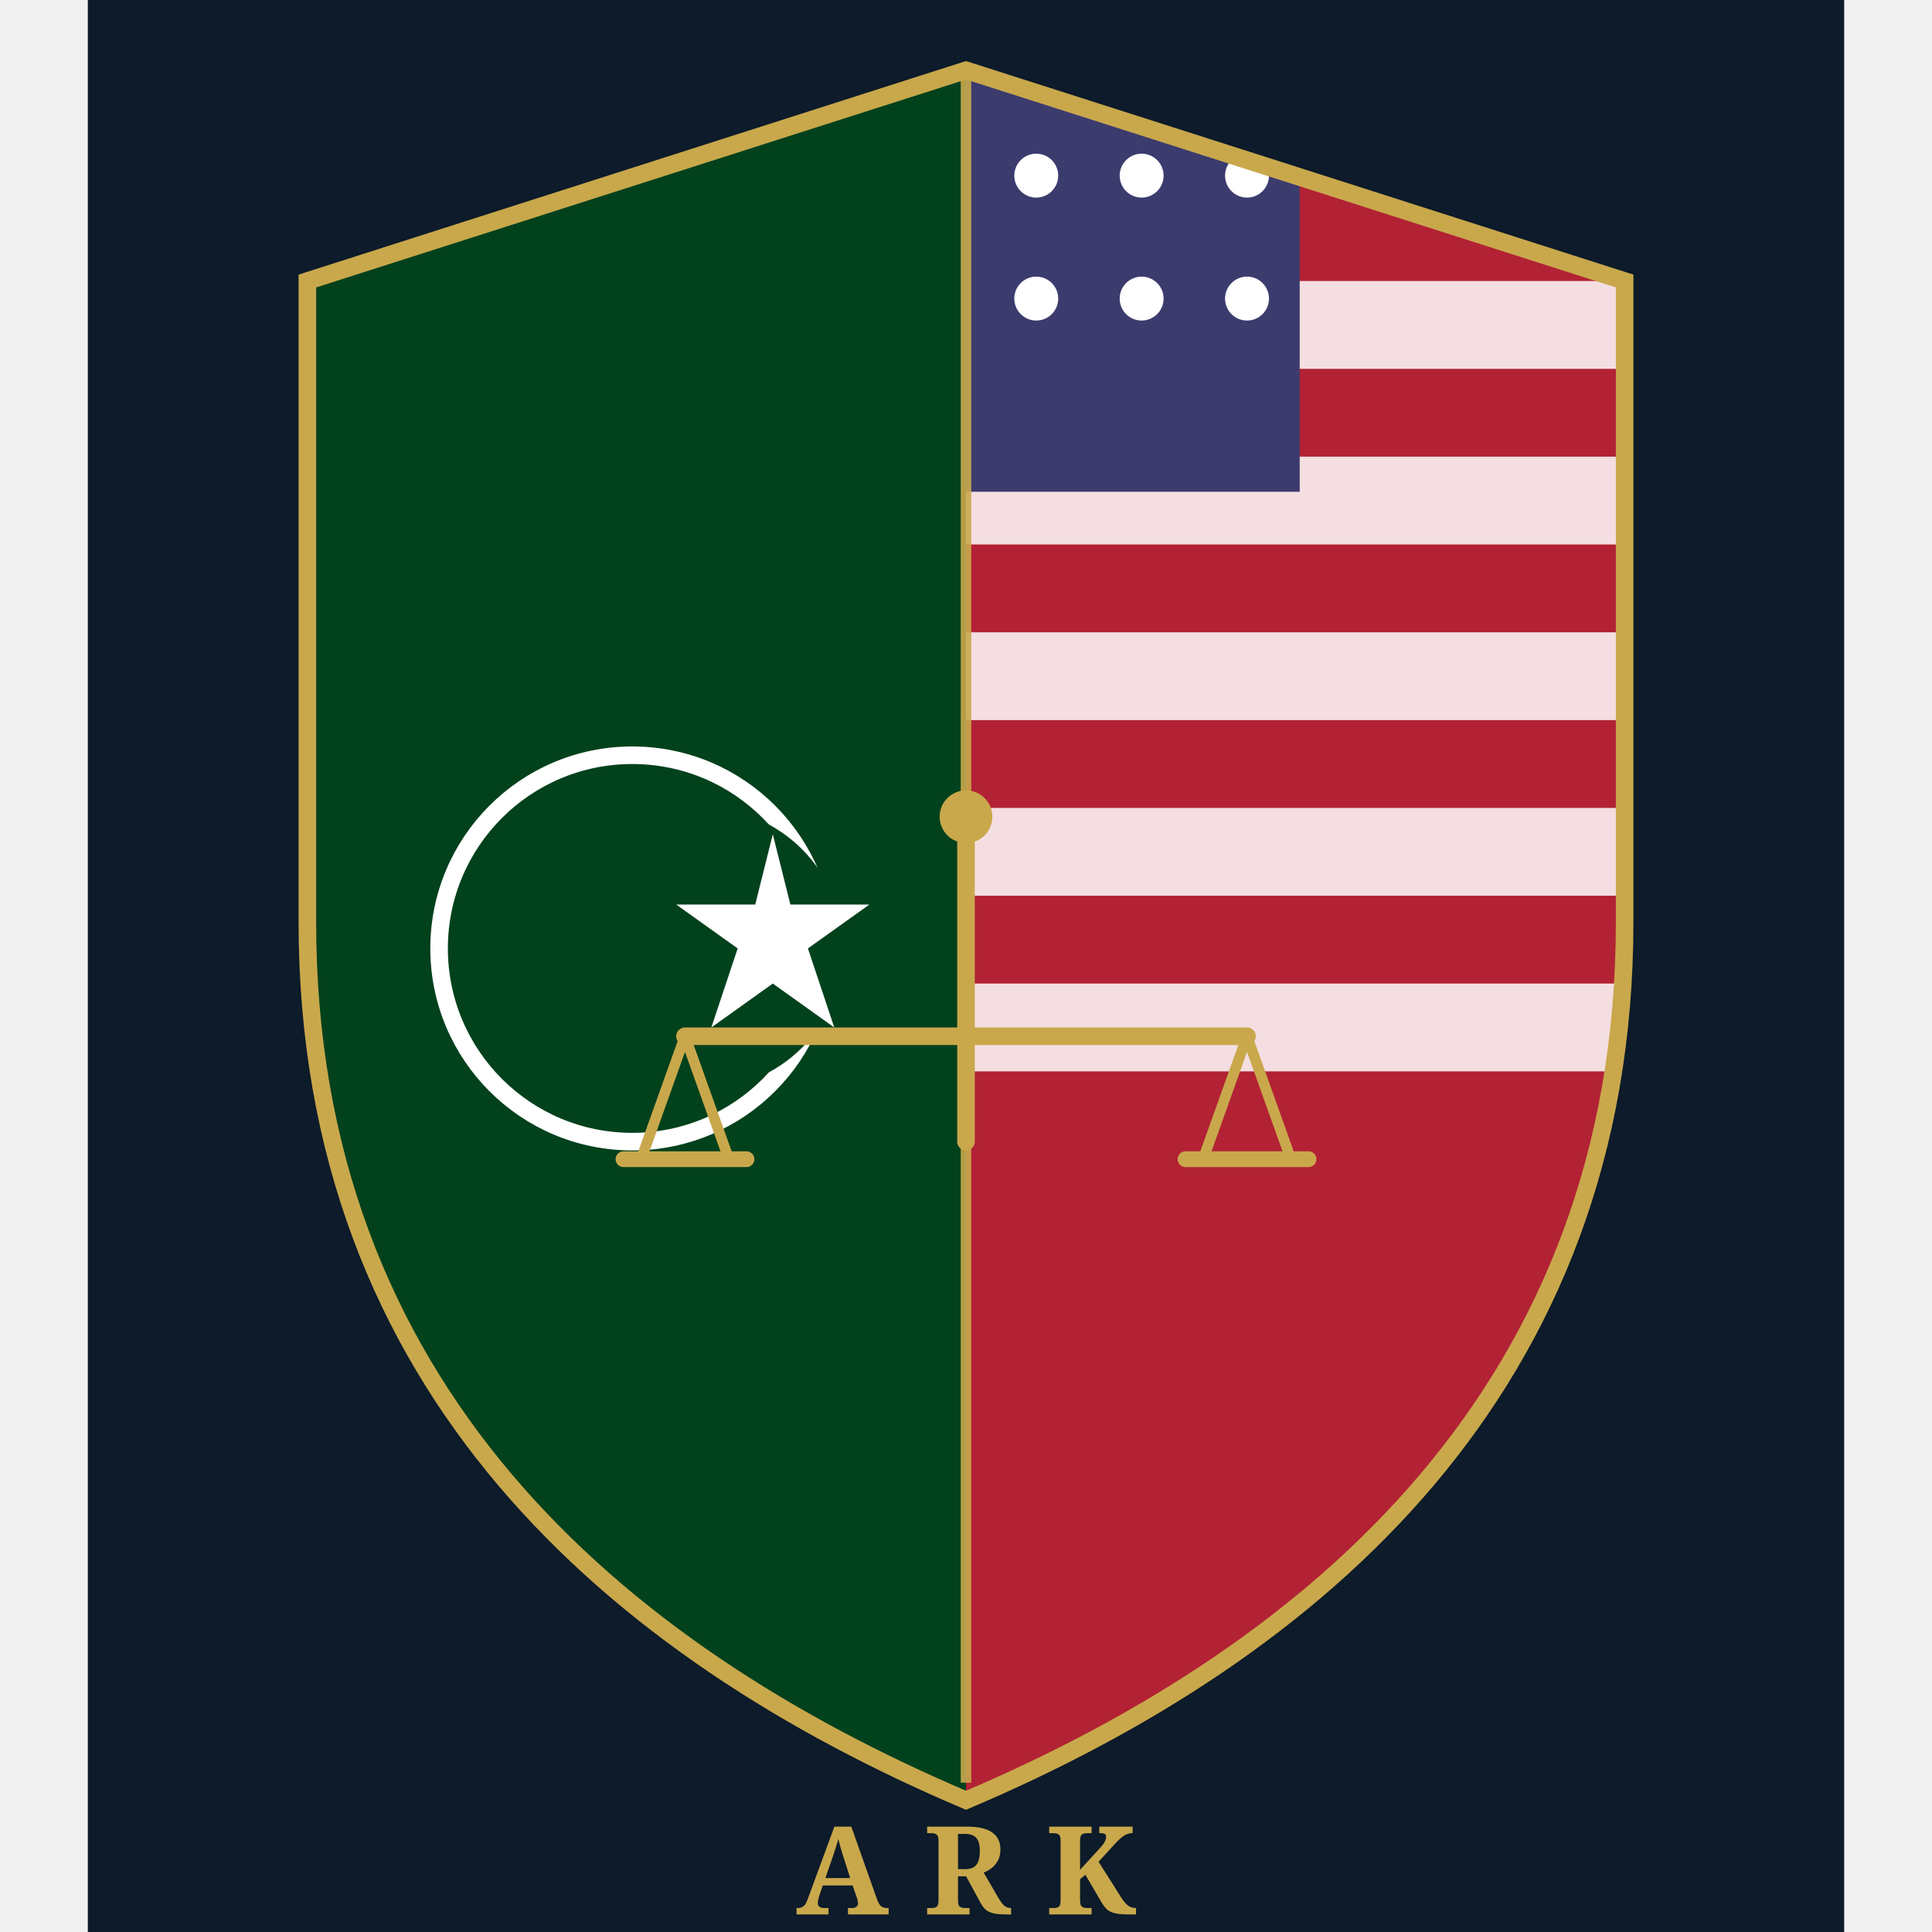
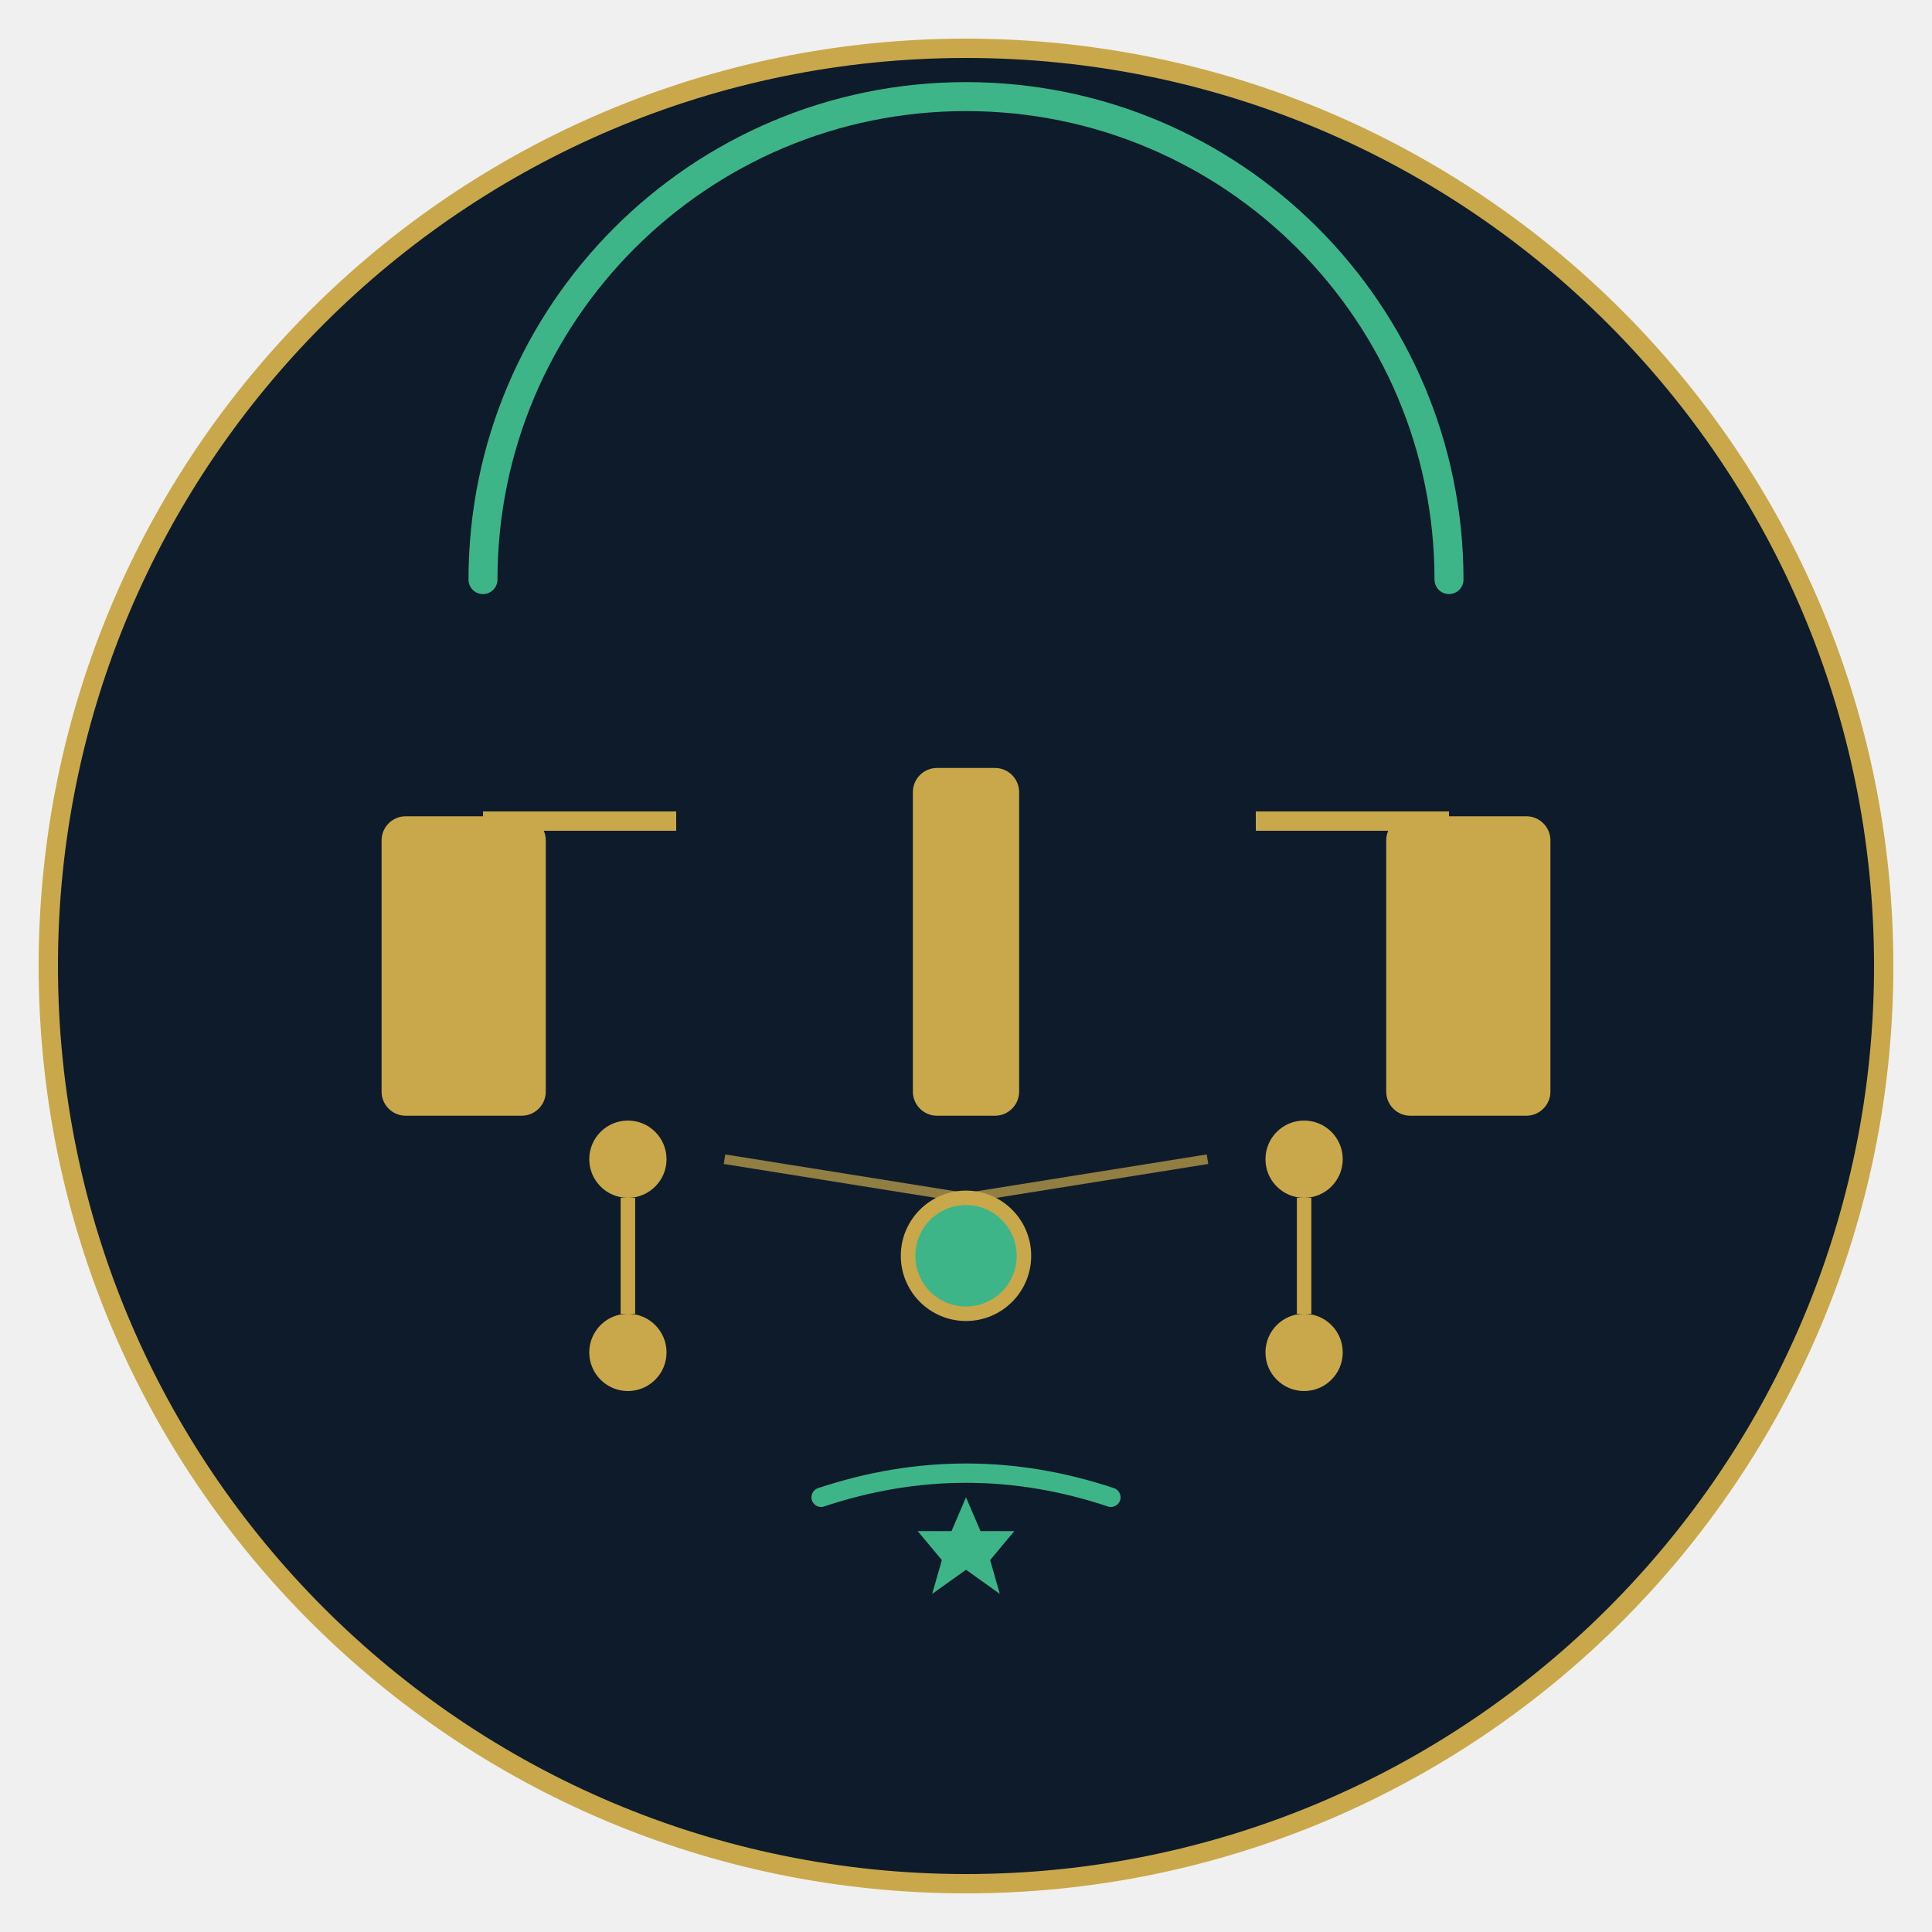
- <svg xmlns="http://www.w3.org/2000/svg" width="64" height="64" viewBox="0 0 200 220">
-   <defs>
-     <clipPath id="sc">
-       <path d="M100 8 L175 32 L175 105 C175 158 140 188 100 205 C60 188 25 158 25 105 L25 32 Z" />
-     </clipPath>
-   </defs>
-   <rect width="200" height="220" fill="#0D1B2A" />
-   <path d="M100 8 L175 32 L175 105 C175 158 140 188 100 205 C60 188 25 158 25 105 L25 32 Z" fill="#0D1B2A" />
-   <rect x="25" y="8" width="75" height="200" fill="#01411C" clip-path="url(#sc)" />
-   <rect x="100" y="8" width="75" height="200" fill="#B22234" clip-path="url(#sc)" />
-   <rect x="100" y="32" width="75" height="10" fill="white" opacity="0.85" clip-path="url(#sc)" />
-   <rect x="100" y="52" width="75" height="10" fill="white" opacity="0.85" clip-path="url(#sc)" />
-   <rect x="100" y="72" width="75" height="10" fill="white" opacity="0.85" clip-path="url(#sc)" />
-   <rect x="100" y="92" width="75" height="10" fill="white" opacity="0.85" clip-path="url(#sc)" />
-   <rect x="100" y="112" width="75" height="10" fill="white" opacity="0.85" clip-path="url(#sc)" />
-   <rect x="100" y="8" width="38" height="48" fill="#3C3B6E" clip-path="url(#sc)" />
-   <circle cx="108" cy="20" r="2.5" fill="white" />
-   <circle cx="120" cy="20" r="2.5" fill="white" />
-   <circle cx="132" cy="20" r="2.5" fill="white" />
-   <circle cx="108" cy="34" r="2.5" fill="white" />
-   <circle cx="120" cy="34" r="2.5" fill="white" />
-   <circle cx="132" cy="34" r="2.5" fill="white" />
-   <circle cx="62" cy="108" r="22" fill="none" stroke="white" stroke-width="2" clip-path="url(#sc)" />
-   <circle cx="70" cy="108" r="16" fill="#01411C" clip-path="url(#sc)" />
-   <polygon points="78,95 80,103 89,103 82,108 85,117 78,112 71,117 74,108 67,103 76,103" fill="white" clip-path="url(#sc)" />
-   <line x1="100" y1="9" x2="100" y2="203" stroke="#C9A84C" stroke-width="1.2" opacity="0.9" />
-   <g transform="translate(100,118)">
-     <line x1="-32" y1="0" x2="32" y2="0" stroke="#C9A84C" stroke-width="2" stroke-linecap="round" />
-     <line x1="0" y1="-22" x2="0" y2="12" stroke="#C9A84C" stroke-width="2" stroke-linecap="round" />
-     <circle cx="0" cy="-25" r="3" fill="#C9A84C" />
-     <line x1="-32" y1="0" x2="-27" y2="14" stroke="#C9A84C" stroke-width="1.2" stroke-linecap="round" />
-     <line x1="-32" y1="0" x2="-37" y2="14" stroke="#C9A84C" stroke-width="1.2" stroke-linecap="round" />
-     <line x1="-39" y1="14" x2="-25" y2="14" stroke="#C9A84C" stroke-width="1.8" stroke-linecap="round" />
-     <line x1="32" y1="0" x2="27" y2="14" stroke="#C9A84C" stroke-width="1.2" stroke-linecap="round" />
-     <line x1="32" y1="0" x2="37" y2="14" stroke="#C9A84C" stroke-width="1.2" stroke-linecap="round" />
-     <line x1="25" y1="14" x2="39" y2="14" stroke="#C9A84C" stroke-width="1.8" stroke-linecap="round" />
+ <svg xmlns="http://www.w3.org/2000/svg" viewBox="0 0 200 200">
+   <circle cx="100" cy="100" r="95" fill="#0D1B2A" stroke="#C9A84C" stroke-width="2" />
+   <path d="M 50 60 A 50 50 0 0 1 150 60" fill="none" stroke="#3EB489" stroke-width="3" stroke-linecap="round" />
+   <line x1="70" y1="85" x2="50" y2="85" stroke="#C9A84C" stroke-width="2" />
+   <rect x="40" y="85" width="16" height="30" fill="#C9A84C" stroke="#C9A84C" stroke-width="1" rx="2" />
+   <rect x="95" y="80" width="10" height="35" fill="#C9A84C" stroke="#C9A84C" stroke-width="1" rx="2" />
+   <line x1="130" y1="85" x2="150" y2="85" stroke="#C9A84C" stroke-width="2" />
+   <rect x="144" y="85" width="16" height="30" fill="#C9A84C" stroke="#C9A84C" stroke-width="1" rx="2" />
+   <circle cx="65" cy="120" r="4" fill="#C9A84C" />
+   <circle cx="65" cy="140" r="4" fill="#C9A84C" />
+   <line x1="65" y1="124" x2="65" y2="136" stroke="#C9A84C" stroke-width="1.5" />
+   <circle cx="135" cy="120" r="4" fill="#C9A84C" />
+   <circle cx="135" cy="140" r="4" fill="#C9A84C" />
+   <line x1="135" y1="124" x2="135" y2="136" stroke="#C9A84C" stroke-width="1.5" />
+   <circle cx="100" cy="130" r="6" fill="#3EB489" stroke="#C9A84C" stroke-width="1.5" />
+   <line x1="75" y1="120" x2="100" y2="124" stroke="#C9A84C" stroke-width="1" opacity="0.7" />
+   <line x1="125" y1="120" x2="100" y2="124" stroke="#C9A84C" stroke-width="1" opacity="0.7" />
+   <path d="M 85 155 Q 100 150 115 155" fill="none" stroke="#3EB489" stroke-width="2" stroke-linecap="round" />
+   <g transform="translate(100, 160)">
+     <polygon points="0,-5 1.5,-1.5 5,-1.5 2.5,1.5 3.5,5 0,2.5 -3.5,5 -2.5,1.5 -5,-1.5 -1.5,-1.5" fill="#3EB489" />
  </g>
-   <path d="M100 8 L175 32 L175 105 C175 158 140 188 100 205 C60 188 25 158 25 105 L25 32 Z" fill="none" stroke="#C9A84C" stroke-width="2" />
-   <text x="100" y="218" text-anchor="middle" font-family="Georgia,serif" font-size="14" font-weight="700" fill="#C9A84C" letter-spacing="4">ARK</text>
+   <circle cx="100" cy="100" r="95" fill="none" stroke="#C9A84C" stroke-width="1" opacity="0.3" />
</svg>
